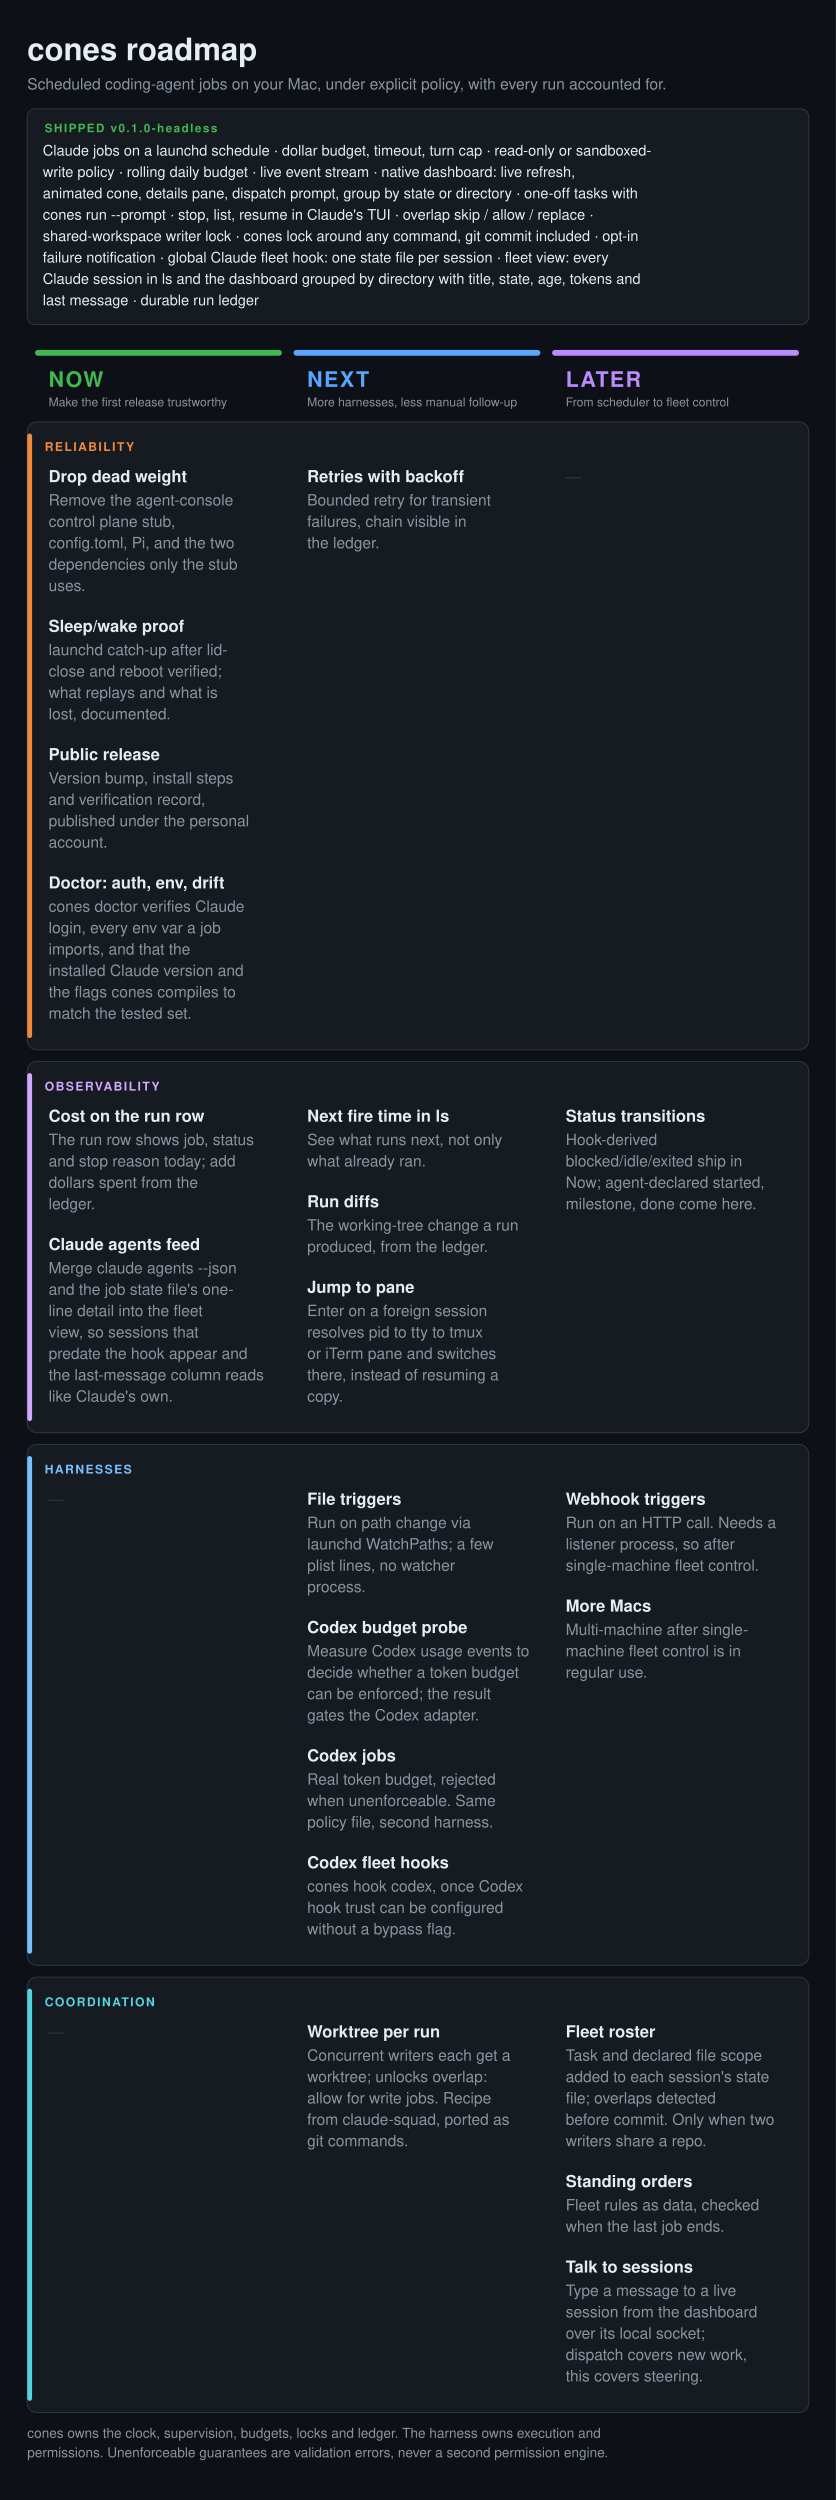
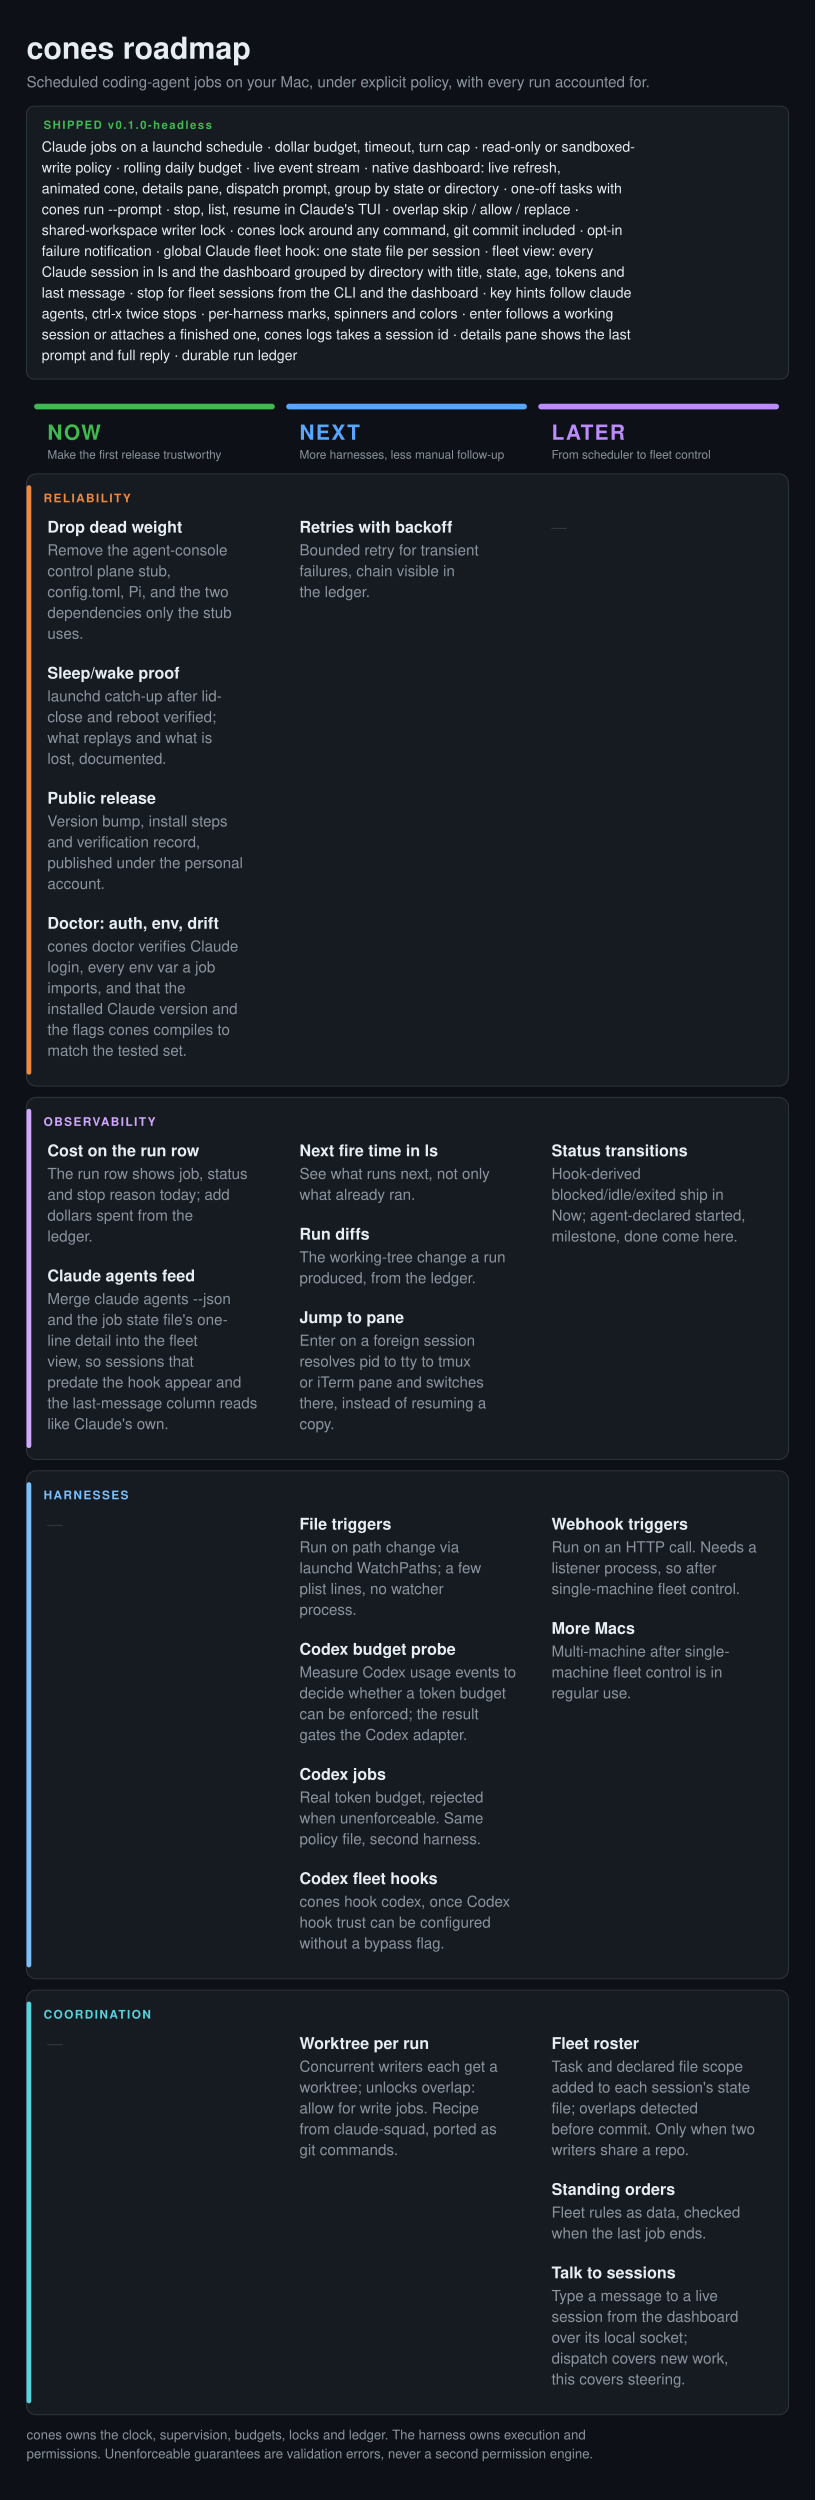
- <svg xmlns="http://www.w3.org/2000/svg" width="860" height="2572" viewBox="0 0 860 2572" font-family="-apple-system,BlinkMacSystemFont,Segoe UI,Helvetica,Arial,sans-serif">
-   <rect width="860" height="2572" fill="#0d1117" />
+ <svg xmlns="http://www.w3.org/2000/svg" width="860" height="2638" viewBox="0 0 860 2638" font-family="-apple-system,BlinkMacSystemFont,Segoe UI,Helvetica,Arial,sans-serif">
+   <rect width="860" height="2638" fill="#0d1117" />
  <text x="28" y="62" font-size="32" fill="#e6edf3" font-weight="700">cones roadmap</text>
  <text x="28" y="92" font-size="16" fill="#8b949e">Scheduled coding-agent jobs on your Mac, under explicit policy, with every run accounted for.</text>
-   <rect x="28" y="112" width="804" height="222" rx="8" fill="#161b22" stroke="#30363d" />
+   <rect x="28" y="112" width="804" height="288" rx="8" fill="#161b22" stroke="#30363d" />
  <text x="46" y="136" font-size="12" fill="#3fb950" font-weight="700" letter-spacing="1.5">SHIPPED  v0.1.0-headless</text>
  <text x="44" y="160" font-size="15" fill="#e6edf3">Claude jobs on a launchd schedule · dollar budget, timeout, turn cap · read-only or sandboxed-</text>
  <text x="44" y="182" font-size="15" fill="#e6edf3">write policy · rolling daily budget · live event stream · native dashboard: live refresh,</text>
  <text x="44" y="204" font-size="15" fill="#e6edf3">animated cone, details pane, dispatch prompt, group by state or directory · one-off tasks with</text>
  <text x="44" y="226" font-size="15" fill="#e6edf3">cones run --prompt · stop, list, resume in Claude's TUI · overlap skip / allow / replace ·</text>
  <text x="44" y="248" font-size="15" fill="#e6edf3">shared-workspace writer lock · cones lock around any command, git commit included · opt-in</text>
  <text x="44" y="270" font-size="15" fill="#e6edf3">failure notification · global Claude fleet hook: one state file per session · fleet view: every</text>
  <text x="44" y="292" font-size="15" fill="#e6edf3">Claude session in ls and the dashboard grouped by directory with title, state, age, tokens and</text>
-   <text x="44" y="314" font-size="15" fill="#e6edf3">last message · durable run ledger</text>
-   <rect x="36" y="360" width="254" height="6" rx="3" fill="#3fb950" />
-   <text x="50" y="398" font-size="22" fill="#3fb950" font-weight="800" letter-spacing="1.5">NOW</text>
-   <text x="50" y="418" font-size="12.5" fill="#8b949e">Make the first release trustworthy</text>
-   <rect x="302" y="360" width="254" height="6" rx="3" fill="#58a6ff" />
-   <text x="316" y="398" font-size="22" fill="#58a6ff" font-weight="800" letter-spacing="1.5">NEXT</text>
-   <text x="316" y="418" font-size="12.5" fill="#8b949e">More harnesses, less manual follow-up</text>
-   <rect x="568" y="360" width="254" height="6" rx="3" fill="#bc8cff" />
-   <text x="582" y="398" font-size="22" fill="#bc8cff" font-weight="800" letter-spacing="1.5">LATER</text>
-   <text x="582" y="418" font-size="12.5" fill="#8b949e">From scheduler to fleet control</text>
-   <rect x="28" y="434" width="804" height="646" rx="10" fill="#161b22" stroke="#30363d" />
-   <rect x="28" y="446" width="5" height="622" rx="2.5" fill="#f0883e" />
-   <text x="46" y="464" font-size="12.5" fill="#f0883e" font-weight="700" letter-spacing="1.5">RELIABILITY</text>
-   <text x="50" y="496" font-size="17" fill="#e6edf3" font-weight="700">Drop dead weight</text>
-   <text x="50" y="520" font-size="16" fill="#8b949e">Remove the agent-console</text>
-   <text x="50" y="542" font-size="16" fill="#8b949e">control plane stub,</text>
-   <text x="50" y="564" font-size="16" fill="#8b949e">config.toml, Pi, and the two</text>
-   <text x="50" y="586" font-size="16" fill="#8b949e">dependencies only the stub</text>
-   <text x="50" y="608" font-size="16" fill="#8b949e">uses.</text>
-   <text x="50" y="650" font-size="17" fill="#e6edf3" font-weight="700">Sleep/wake proof</text>
-   <text x="50" y="674" font-size="16" fill="#8b949e">launchd catch-up after lid-</text>
-   <text x="50" y="696" font-size="16" fill="#8b949e">close and reboot verified;</text>
-   <text x="50" y="718" font-size="16" fill="#8b949e">what replays and what is</text>
-   <text x="50" y="740" font-size="16" fill="#8b949e">lost, documented.</text>
-   <text x="50" y="782" font-size="17" fill="#e6edf3" font-weight="700">Public release</text>
-   <text x="50" y="806" font-size="16" fill="#8b949e">Version bump, install steps</text>
-   <text x="50" y="828" font-size="16" fill="#8b949e">and verification record,</text>
-   <text x="50" y="850" font-size="16" fill="#8b949e">published under the personal</text>
-   <text x="50" y="872" font-size="16" fill="#8b949e">account.</text>
-   <text x="50" y="914" font-size="17" fill="#e6edf3" font-weight="700">Doctor: auth, env, drift</text>
-   <text x="50" y="938" font-size="16" fill="#8b949e">cones doctor verifies Claude</text>
-   <text x="50" y="960" font-size="16" fill="#8b949e">login, every env var a job</text>
-   <text x="50" y="982" font-size="16" fill="#8b949e">imports, and that the</text>
-   <text x="50" y="1004" font-size="16" fill="#8b949e">installed Claude version and</text>
-   <text x="50" y="1026" font-size="16" fill="#8b949e">the flags cones compiles to</text>
-   <text x="50" y="1048" font-size="16" fill="#8b949e">match the tested set.</text>
-   <text x="316" y="496" font-size="17" fill="#e6edf3" font-weight="700">Retries with backoff</text>
-   <text x="316" y="520" font-size="16" fill="#8b949e">Bounded retry for transient</text>
-   <text x="316" y="542" font-size="16" fill="#8b949e">failures, chain visible in</text>
-   <text x="316" y="564" font-size="16" fill="#8b949e">the ledger.</text>
-   <text x="582" y="496" font-size="16" fill="#30363d">—</text>
-   <rect x="28" y="1092" width="804" height="382" rx="10" fill="#161b22" stroke="#30363d" />
-   <rect x="28" y="1104" width="5" height="358" rx="2.5" fill="#d2a8ff" />
-   <text x="46" y="1122" font-size="12.5" fill="#d2a8ff" font-weight="700" letter-spacing="1.5">OBSERVABILITY</text>
-   <text x="50" y="1154" font-size="17" fill="#e6edf3" font-weight="700">Cost on the run row</text>
-   <text x="50" y="1178" font-size="16" fill="#8b949e">The run row shows job, status</text>
-   <text x="50" y="1200" font-size="16" fill="#8b949e">and stop reason today; add</text>
-   <text x="50" y="1222" font-size="16" fill="#8b949e">dollars spent from the</text>
-   <text x="50" y="1244" font-size="16" fill="#8b949e">ledger.</text>
-   <text x="50" y="1286" font-size="17" fill="#e6edf3" font-weight="700">Claude agents feed</text>
-   <text x="50" y="1310" font-size="16" fill="#8b949e">Merge claude agents --json</text>
-   <text x="50" y="1332" font-size="16" fill="#8b949e">and the job state file's one-</text>
-   <text x="50" y="1354" font-size="16" fill="#8b949e">line detail into the fleet</text>
-   <text x="50" y="1376" font-size="16" fill="#8b949e">view, so sessions that</text>
-   <text x="50" y="1398" font-size="16" fill="#8b949e">predate the hook appear and</text>
-   <text x="50" y="1420" font-size="16" fill="#8b949e">the last-message column reads</text>
-   <text x="50" y="1442" font-size="16" fill="#8b949e">like Claude's own.</text>
-   <text x="316" y="1154" font-size="17" fill="#e6edf3" font-weight="700">Next fire time in ls</text>
-   <text x="316" y="1178" font-size="16" fill="#8b949e">See what runs next, not only</text>
-   <text x="316" y="1200" font-size="16" fill="#8b949e">what already ran.</text>
-   <text x="316" y="1242" font-size="17" fill="#e6edf3" font-weight="700">Run diffs</text>
-   <text x="316" y="1266" font-size="16" fill="#8b949e">The working-tree change a run</text>
-   <text x="316" y="1288" font-size="16" fill="#8b949e">produced, from the ledger.</text>
-   <text x="316" y="1330" font-size="17" fill="#e6edf3" font-weight="700">Jump to pane</text>
-   <text x="316" y="1354" font-size="16" fill="#8b949e">Enter on a foreign session</text>
-   <text x="316" y="1376" font-size="16" fill="#8b949e">resolves pid to tty to tmux</text>
-   <text x="316" y="1398" font-size="16" fill="#8b949e">or iTerm pane and switches</text>
-   <text x="316" y="1420" font-size="16" fill="#8b949e">there, instead of resuming a</text>
-   <text x="316" y="1442" font-size="16" fill="#8b949e">copy.</text>
-   <text x="582" y="1154" font-size="17" fill="#e6edf3" font-weight="700">Status transitions</text>
-   <text x="582" y="1178" font-size="16" fill="#8b949e">Hook-derived</text>
-   <text x="582" y="1200" font-size="16" fill="#8b949e">blocked/idle/exited ship in</text>
-   <text x="582" y="1222" font-size="16" fill="#8b949e">Now; agent-declared started,</text>
-   <text x="582" y="1244" font-size="16" fill="#8b949e">milestone, done come here.</text>
-   <rect x="28" y="1486" width="804" height="536" rx="10" fill="#161b22" stroke="#30363d" />
-   <rect x="28" y="1498" width="5" height="512" rx="2.5" fill="#79c0ff" />
-   <text x="46" y="1516" font-size="12.5" fill="#79c0ff" font-weight="700" letter-spacing="1.5">HARNESSES</text>
-   <text x="50" y="1548" font-size="16" fill="#30363d">—</text>
-   <text x="316" y="1548" font-size="17" fill="#e6edf3" font-weight="700">File triggers</text>
-   <text x="316" y="1572" font-size="16" fill="#8b949e">Run on path change via</text>
-   <text x="316" y="1594" font-size="16" fill="#8b949e">launchd WatchPaths; a few</text>
-   <text x="316" y="1616" font-size="16" fill="#8b949e">plist lines, no watcher</text>
-   <text x="316" y="1638" font-size="16" fill="#8b949e">process.</text>
-   <text x="316" y="1680" font-size="17" fill="#e6edf3" font-weight="700">Codex budget probe</text>
-   <text x="316" y="1704" font-size="16" fill="#8b949e">Measure Codex usage events to</text>
-   <text x="316" y="1726" font-size="16" fill="#8b949e">decide whether a token budget</text>
-   <text x="316" y="1748" font-size="16" fill="#8b949e">can be enforced; the result</text>
-   <text x="316" y="1770" font-size="16" fill="#8b949e">gates the Codex adapter.</text>
-   <text x="316" y="1812" font-size="17" fill="#e6edf3" font-weight="700">Codex jobs</text>
-   <text x="316" y="1836" font-size="16" fill="#8b949e">Real token budget, rejected</text>
-   <text x="316" y="1858" font-size="16" fill="#8b949e">when unenforceable. Same</text>
-   <text x="316" y="1880" font-size="16" fill="#8b949e">policy file, second harness.</text>
-   <text x="316" y="1922" font-size="17" fill="#e6edf3" font-weight="700">Codex fleet hooks</text>
-   <text x="316" y="1946" font-size="16" fill="#8b949e">cones hook codex, once Codex</text>
-   <text x="316" y="1968" font-size="16" fill="#8b949e">hook trust can be configured</text>
-   <text x="316" y="1990" font-size="16" fill="#8b949e">without a bypass flag.</text>
-   <text x="582" y="1548" font-size="17" fill="#e6edf3" font-weight="700">Webhook triggers</text>
-   <text x="582" y="1572" font-size="16" fill="#8b949e">Run on an HTTP call. Needs a</text>
-   <text x="582" y="1594" font-size="16" fill="#8b949e">listener process, so after</text>
-   <text x="582" y="1616" font-size="16" fill="#8b949e">single-machine fleet control.</text>
-   <text x="582" y="1658" font-size="17" fill="#e6edf3" font-weight="700">More Macs</text>
-   <text x="582" y="1682" font-size="16" fill="#8b949e">Multi-machine after single-</text>
-   <text x="582" y="1704" font-size="16" fill="#8b949e">machine fleet control is in</text>
-   <text x="582" y="1726" font-size="16" fill="#8b949e">regular use.</text>
-   <rect x="28" y="2034" width="804" height="448" rx="10" fill="#161b22" stroke="#30363d" />
-   <rect x="28" y="2046" width="5" height="424" rx="2.5" fill="#56d4dd" />
-   <text x="46" y="2064" font-size="12.5" fill="#56d4dd" font-weight="700" letter-spacing="1.5">COORDINATION</text>
-   <text x="50" y="2096" font-size="16" fill="#30363d">—</text>
-   <text x="316" y="2096" font-size="17" fill="#e6edf3" font-weight="700">Worktree per run</text>
-   <text x="316" y="2120" font-size="16" fill="#8b949e">Concurrent writers each get a</text>
-   <text x="316" y="2142" font-size="16" fill="#8b949e">worktree; unlocks overlap:</text>
-   <text x="316" y="2164" font-size="16" fill="#8b949e">allow for write jobs. Recipe</text>
-   <text x="316" y="2186" font-size="16" fill="#8b949e">from claude-squad, ported as</text>
-   <text x="316" y="2208" font-size="16" fill="#8b949e">git commands.</text>
-   <text x="582" y="2096" font-size="17" fill="#e6edf3" font-weight="700">Fleet roster</text>
-   <text x="582" y="2120" font-size="16" fill="#8b949e">Task and declared file scope</text>
-   <text x="582" y="2142" font-size="16" fill="#8b949e">added to each session's state</text>
-   <text x="582" y="2164" font-size="16" fill="#8b949e">file; overlaps detected</text>
-   <text x="582" y="2186" font-size="16" fill="#8b949e">before commit. Only when two</text>
-   <text x="582" y="2208" font-size="16" fill="#8b949e">writers share a repo.</text>
-   <text x="582" y="2250" font-size="17" fill="#e6edf3" font-weight="700">Standing orders</text>
-   <text x="582" y="2274" font-size="16" fill="#8b949e">Fleet rules as data, checked</text>
-   <text x="582" y="2296" font-size="16" fill="#8b949e">when the last job ends.</text>
-   <text x="582" y="2338" font-size="17" fill="#e6edf3" font-weight="700">Talk to sessions</text>
-   <text x="582" y="2362" font-size="16" fill="#8b949e">Type a message to a live</text>
-   <text x="582" y="2384" font-size="16" fill="#8b949e">session from the dashboard</text>
-   <text x="582" y="2406" font-size="16" fill="#8b949e">over its local socket;</text>
-   <text x="582" y="2428" font-size="16" fill="#8b949e">dispatch covers new work,</text>
-   <text x="582" y="2450" font-size="16" fill="#8b949e">this covers steering.</text>
-   <text x="28" y="2508" font-size="14" fill="#8b949e">cones owns the clock, supervision, budgets, locks and ledger. The harness owns execution and</text>
-   <text x="28" y="2528" font-size="14" fill="#8b949e">permissions. Unenforceable guarantees are validation errors, never a second permission engine.</text>
+   <text x="44" y="314" font-size="15" fill="#e6edf3">last message · stop for fleet sessions from the CLI and the dashboard · key hints follow claude</text>
+   <text x="44" y="336" font-size="15" fill="#e6edf3">agents, ctrl-x twice stops · per-harness marks, spinners and colors · enter follows a working</text>
+   <text x="44" y="358" font-size="15" fill="#e6edf3">session or attaches a finished one, cones logs takes a session id · details pane shows the last</text>
+   <text x="44" y="380" font-size="15" fill="#e6edf3">prompt and full reply · durable run ledger</text>
+   <rect x="36" y="426" width="254" height="6" rx="3" fill="#3fb950" />
+   <text x="50" y="464" font-size="22" fill="#3fb950" font-weight="800" letter-spacing="1.5">NOW</text>
+   <text x="50" y="484" font-size="12.5" fill="#8b949e">Make the first release trustworthy</text>
+   <rect x="302" y="426" width="254" height="6" rx="3" fill="#58a6ff" />
+   <text x="316" y="464" font-size="22" fill="#58a6ff" font-weight="800" letter-spacing="1.5">NEXT</text>
+   <text x="316" y="484" font-size="12.5" fill="#8b949e">More harnesses, less manual follow-up</text>
+   <rect x="568" y="426" width="254" height="6" rx="3" fill="#bc8cff" />
+   <text x="582" y="464" font-size="22" fill="#bc8cff" font-weight="800" letter-spacing="1.5">LATER</text>
+   <text x="582" y="484" font-size="12.5" fill="#8b949e">From scheduler to fleet control</text>
+   <rect x="28" y="500" width="804" height="646" rx="10" fill="#161b22" stroke="#30363d" />
+   <rect x="28" y="512" width="5" height="622" rx="2.5" fill="#f0883e" />
+   <text x="46" y="530" font-size="12.5" fill="#f0883e" font-weight="700" letter-spacing="1.5">RELIABILITY</text>
+   <text x="50" y="562" font-size="17" fill="#e6edf3" font-weight="700">Drop dead weight</text>
+   <text x="50" y="586" font-size="16" fill="#8b949e">Remove the agent-console</text>
+   <text x="50" y="608" font-size="16" fill="#8b949e">control plane stub,</text>
+   <text x="50" y="630" font-size="16" fill="#8b949e">config.toml, Pi, and the two</text>
+   <text x="50" y="652" font-size="16" fill="#8b949e">dependencies only the stub</text>
+   <text x="50" y="674" font-size="16" fill="#8b949e">uses.</text>
+   <text x="50" y="716" font-size="17" fill="#e6edf3" font-weight="700">Sleep/wake proof</text>
+   <text x="50" y="740" font-size="16" fill="#8b949e">launchd catch-up after lid-</text>
+   <text x="50" y="762" font-size="16" fill="#8b949e">close and reboot verified;</text>
+   <text x="50" y="784" font-size="16" fill="#8b949e">what replays and what is</text>
+   <text x="50" y="806" font-size="16" fill="#8b949e">lost, documented.</text>
+   <text x="50" y="848" font-size="17" fill="#e6edf3" font-weight="700">Public release</text>
+   <text x="50" y="872" font-size="16" fill="#8b949e">Version bump, install steps</text>
+   <text x="50" y="894" font-size="16" fill="#8b949e">and verification record,</text>
+   <text x="50" y="916" font-size="16" fill="#8b949e">published under the personal</text>
+   <text x="50" y="938" font-size="16" fill="#8b949e">account.</text>
+   <text x="50" y="980" font-size="17" fill="#e6edf3" font-weight="700">Doctor: auth, env, drift</text>
+   <text x="50" y="1004" font-size="16" fill="#8b949e">cones doctor verifies Claude</text>
+   <text x="50" y="1026" font-size="16" fill="#8b949e">login, every env var a job</text>
+   <text x="50" y="1048" font-size="16" fill="#8b949e">imports, and that the</text>
+   <text x="50" y="1070" font-size="16" fill="#8b949e">installed Claude version and</text>
+   <text x="50" y="1092" font-size="16" fill="#8b949e">the flags cones compiles to</text>
+   <text x="50" y="1114" font-size="16" fill="#8b949e">match the tested set.</text>
+   <text x="316" y="562" font-size="17" fill="#e6edf3" font-weight="700">Retries with backoff</text>
+   <text x="316" y="586" font-size="16" fill="#8b949e">Bounded retry for transient</text>
+   <text x="316" y="608" font-size="16" fill="#8b949e">failures, chain visible in</text>
+   <text x="316" y="630" font-size="16" fill="#8b949e">the ledger.</text>
+   <text x="582" y="562" font-size="16" fill="#30363d">—</text>
+   <rect x="28" y="1158" width="804" height="382" rx="10" fill="#161b22" stroke="#30363d" />
+   <rect x="28" y="1170" width="5" height="358" rx="2.5" fill="#d2a8ff" />
+   <text x="46" y="1188" font-size="12.5" fill="#d2a8ff" font-weight="700" letter-spacing="1.5">OBSERVABILITY</text>
+   <text x="50" y="1220" font-size="17" fill="#e6edf3" font-weight="700">Cost on the run row</text>
+   <text x="50" y="1244" font-size="16" fill="#8b949e">The run row shows job, status</text>
+   <text x="50" y="1266" font-size="16" fill="#8b949e">and stop reason today; add</text>
+   <text x="50" y="1288" font-size="16" fill="#8b949e">dollars spent from the</text>
+   <text x="50" y="1310" font-size="16" fill="#8b949e">ledger.</text>
+   <text x="50" y="1352" font-size="17" fill="#e6edf3" font-weight="700">Claude agents feed</text>
+   <text x="50" y="1376" font-size="16" fill="#8b949e">Merge claude agents --json</text>
+   <text x="50" y="1398" font-size="16" fill="#8b949e">and the job state file's one-</text>
+   <text x="50" y="1420" font-size="16" fill="#8b949e">line detail into the fleet</text>
+   <text x="50" y="1442" font-size="16" fill="#8b949e">view, so sessions that</text>
+   <text x="50" y="1464" font-size="16" fill="#8b949e">predate the hook appear and</text>
+   <text x="50" y="1486" font-size="16" fill="#8b949e">the last-message column reads</text>
+   <text x="50" y="1508" font-size="16" fill="#8b949e">like Claude's own.</text>
+   <text x="316" y="1220" font-size="17" fill="#e6edf3" font-weight="700">Next fire time in ls</text>
+   <text x="316" y="1244" font-size="16" fill="#8b949e">See what runs next, not only</text>
+   <text x="316" y="1266" font-size="16" fill="#8b949e">what already ran.</text>
+   <text x="316" y="1308" font-size="17" fill="#e6edf3" font-weight="700">Run diffs</text>
+   <text x="316" y="1332" font-size="16" fill="#8b949e">The working-tree change a run</text>
+   <text x="316" y="1354" font-size="16" fill="#8b949e">produced, from the ledger.</text>
+   <text x="316" y="1396" font-size="17" fill="#e6edf3" font-weight="700">Jump to pane</text>
+   <text x="316" y="1420" font-size="16" fill="#8b949e">Enter on a foreign session</text>
+   <text x="316" y="1442" font-size="16" fill="#8b949e">resolves pid to tty to tmux</text>
+   <text x="316" y="1464" font-size="16" fill="#8b949e">or iTerm pane and switches</text>
+   <text x="316" y="1486" font-size="16" fill="#8b949e">there, instead of resuming a</text>
+   <text x="316" y="1508" font-size="16" fill="#8b949e">copy.</text>
+   <text x="582" y="1220" font-size="17" fill="#e6edf3" font-weight="700">Status transitions</text>
+   <text x="582" y="1244" font-size="16" fill="#8b949e">Hook-derived</text>
+   <text x="582" y="1266" font-size="16" fill="#8b949e">blocked/idle/exited ship in</text>
+   <text x="582" y="1288" font-size="16" fill="#8b949e">Now; agent-declared started,</text>
+   <text x="582" y="1310" font-size="16" fill="#8b949e">milestone, done come here.</text>
+   <rect x="28" y="1552" width="804" height="536" rx="10" fill="#161b22" stroke="#30363d" />
+   <rect x="28" y="1564" width="5" height="512" rx="2.5" fill="#79c0ff" />
+   <text x="46" y="1582" font-size="12.5" fill="#79c0ff" font-weight="700" letter-spacing="1.5">HARNESSES</text>
+   <text x="50" y="1614" font-size="16" fill="#30363d">—</text>
+   <text x="316" y="1614" font-size="17" fill="#e6edf3" font-weight="700">File triggers</text>
+   <text x="316" y="1638" font-size="16" fill="#8b949e">Run on path change via</text>
+   <text x="316" y="1660" font-size="16" fill="#8b949e">launchd WatchPaths; a few</text>
+   <text x="316" y="1682" font-size="16" fill="#8b949e">plist lines, no watcher</text>
+   <text x="316" y="1704" font-size="16" fill="#8b949e">process.</text>
+   <text x="316" y="1746" font-size="17" fill="#e6edf3" font-weight="700">Codex budget probe</text>
+   <text x="316" y="1770" font-size="16" fill="#8b949e">Measure Codex usage events to</text>
+   <text x="316" y="1792" font-size="16" fill="#8b949e">decide whether a token budget</text>
+   <text x="316" y="1814" font-size="16" fill="#8b949e">can be enforced; the result</text>
+   <text x="316" y="1836" font-size="16" fill="#8b949e">gates the Codex adapter.</text>
+   <text x="316" y="1878" font-size="17" fill="#e6edf3" font-weight="700">Codex jobs</text>
+   <text x="316" y="1902" font-size="16" fill="#8b949e">Real token budget, rejected</text>
+   <text x="316" y="1924" font-size="16" fill="#8b949e">when unenforceable. Same</text>
+   <text x="316" y="1946" font-size="16" fill="#8b949e">policy file, second harness.</text>
+   <text x="316" y="1988" font-size="17" fill="#e6edf3" font-weight="700">Codex fleet hooks</text>
+   <text x="316" y="2012" font-size="16" fill="#8b949e">cones hook codex, once Codex</text>
+   <text x="316" y="2034" font-size="16" fill="#8b949e">hook trust can be configured</text>
+   <text x="316" y="2056" font-size="16" fill="#8b949e">without a bypass flag.</text>
+   <text x="582" y="1614" font-size="17" fill="#e6edf3" font-weight="700">Webhook triggers</text>
+   <text x="582" y="1638" font-size="16" fill="#8b949e">Run on an HTTP call. Needs a</text>
+   <text x="582" y="1660" font-size="16" fill="#8b949e">listener process, so after</text>
+   <text x="582" y="1682" font-size="16" fill="#8b949e">single-machine fleet control.</text>
+   <text x="582" y="1724" font-size="17" fill="#e6edf3" font-weight="700">More Macs</text>
+   <text x="582" y="1748" font-size="16" fill="#8b949e">Multi-machine after single-</text>
+   <text x="582" y="1770" font-size="16" fill="#8b949e">machine fleet control is in</text>
+   <text x="582" y="1792" font-size="16" fill="#8b949e">regular use.</text>
+   <rect x="28" y="2100" width="804" height="448" rx="10" fill="#161b22" stroke="#30363d" />
+   <rect x="28" y="2112" width="5" height="424" rx="2.5" fill="#56d4dd" />
+   <text x="46" y="2130" font-size="12.5" fill="#56d4dd" font-weight="700" letter-spacing="1.5">COORDINATION</text>
+   <text x="50" y="2162" font-size="16" fill="#30363d">—</text>
+   <text x="316" y="2162" font-size="17" fill="#e6edf3" font-weight="700">Worktree per run</text>
+   <text x="316" y="2186" font-size="16" fill="#8b949e">Concurrent writers each get a</text>
+   <text x="316" y="2208" font-size="16" fill="#8b949e">worktree; unlocks overlap:</text>
+   <text x="316" y="2230" font-size="16" fill="#8b949e">allow for write jobs. Recipe</text>
+   <text x="316" y="2252" font-size="16" fill="#8b949e">from claude-squad, ported as</text>
+   <text x="316" y="2274" font-size="16" fill="#8b949e">git commands.</text>
+   <text x="582" y="2162" font-size="17" fill="#e6edf3" font-weight="700">Fleet roster</text>
+   <text x="582" y="2186" font-size="16" fill="#8b949e">Task and declared file scope</text>
+   <text x="582" y="2208" font-size="16" fill="#8b949e">added to each session's state</text>
+   <text x="582" y="2230" font-size="16" fill="#8b949e">file; overlaps detected</text>
+   <text x="582" y="2252" font-size="16" fill="#8b949e">before commit. Only when two</text>
+   <text x="582" y="2274" font-size="16" fill="#8b949e">writers share a repo.</text>
+   <text x="582" y="2316" font-size="17" fill="#e6edf3" font-weight="700">Standing orders</text>
+   <text x="582" y="2340" font-size="16" fill="#8b949e">Fleet rules as data, checked</text>
+   <text x="582" y="2362" font-size="16" fill="#8b949e">when the last job ends.</text>
+   <text x="582" y="2404" font-size="17" fill="#e6edf3" font-weight="700">Talk to sessions</text>
+   <text x="582" y="2428" font-size="16" fill="#8b949e">Type a message to a live</text>
+   <text x="582" y="2450" font-size="16" fill="#8b949e">session from the dashboard</text>
+   <text x="582" y="2472" font-size="16" fill="#8b949e">over its local socket;</text>
+   <text x="582" y="2494" font-size="16" fill="#8b949e">dispatch covers new work,</text>
+   <text x="582" y="2516" font-size="16" fill="#8b949e">this covers steering.</text>
+   <text x="28" y="2574" font-size="14" fill="#8b949e">cones owns the clock, supervision, budgets, locks and ledger. The harness owns execution and</text>
+   <text x="28" y="2594" font-size="14" fill="#8b949e">permissions. Unenforceable guarantees are validation errors, never a second permission engine.</text>
</svg>
